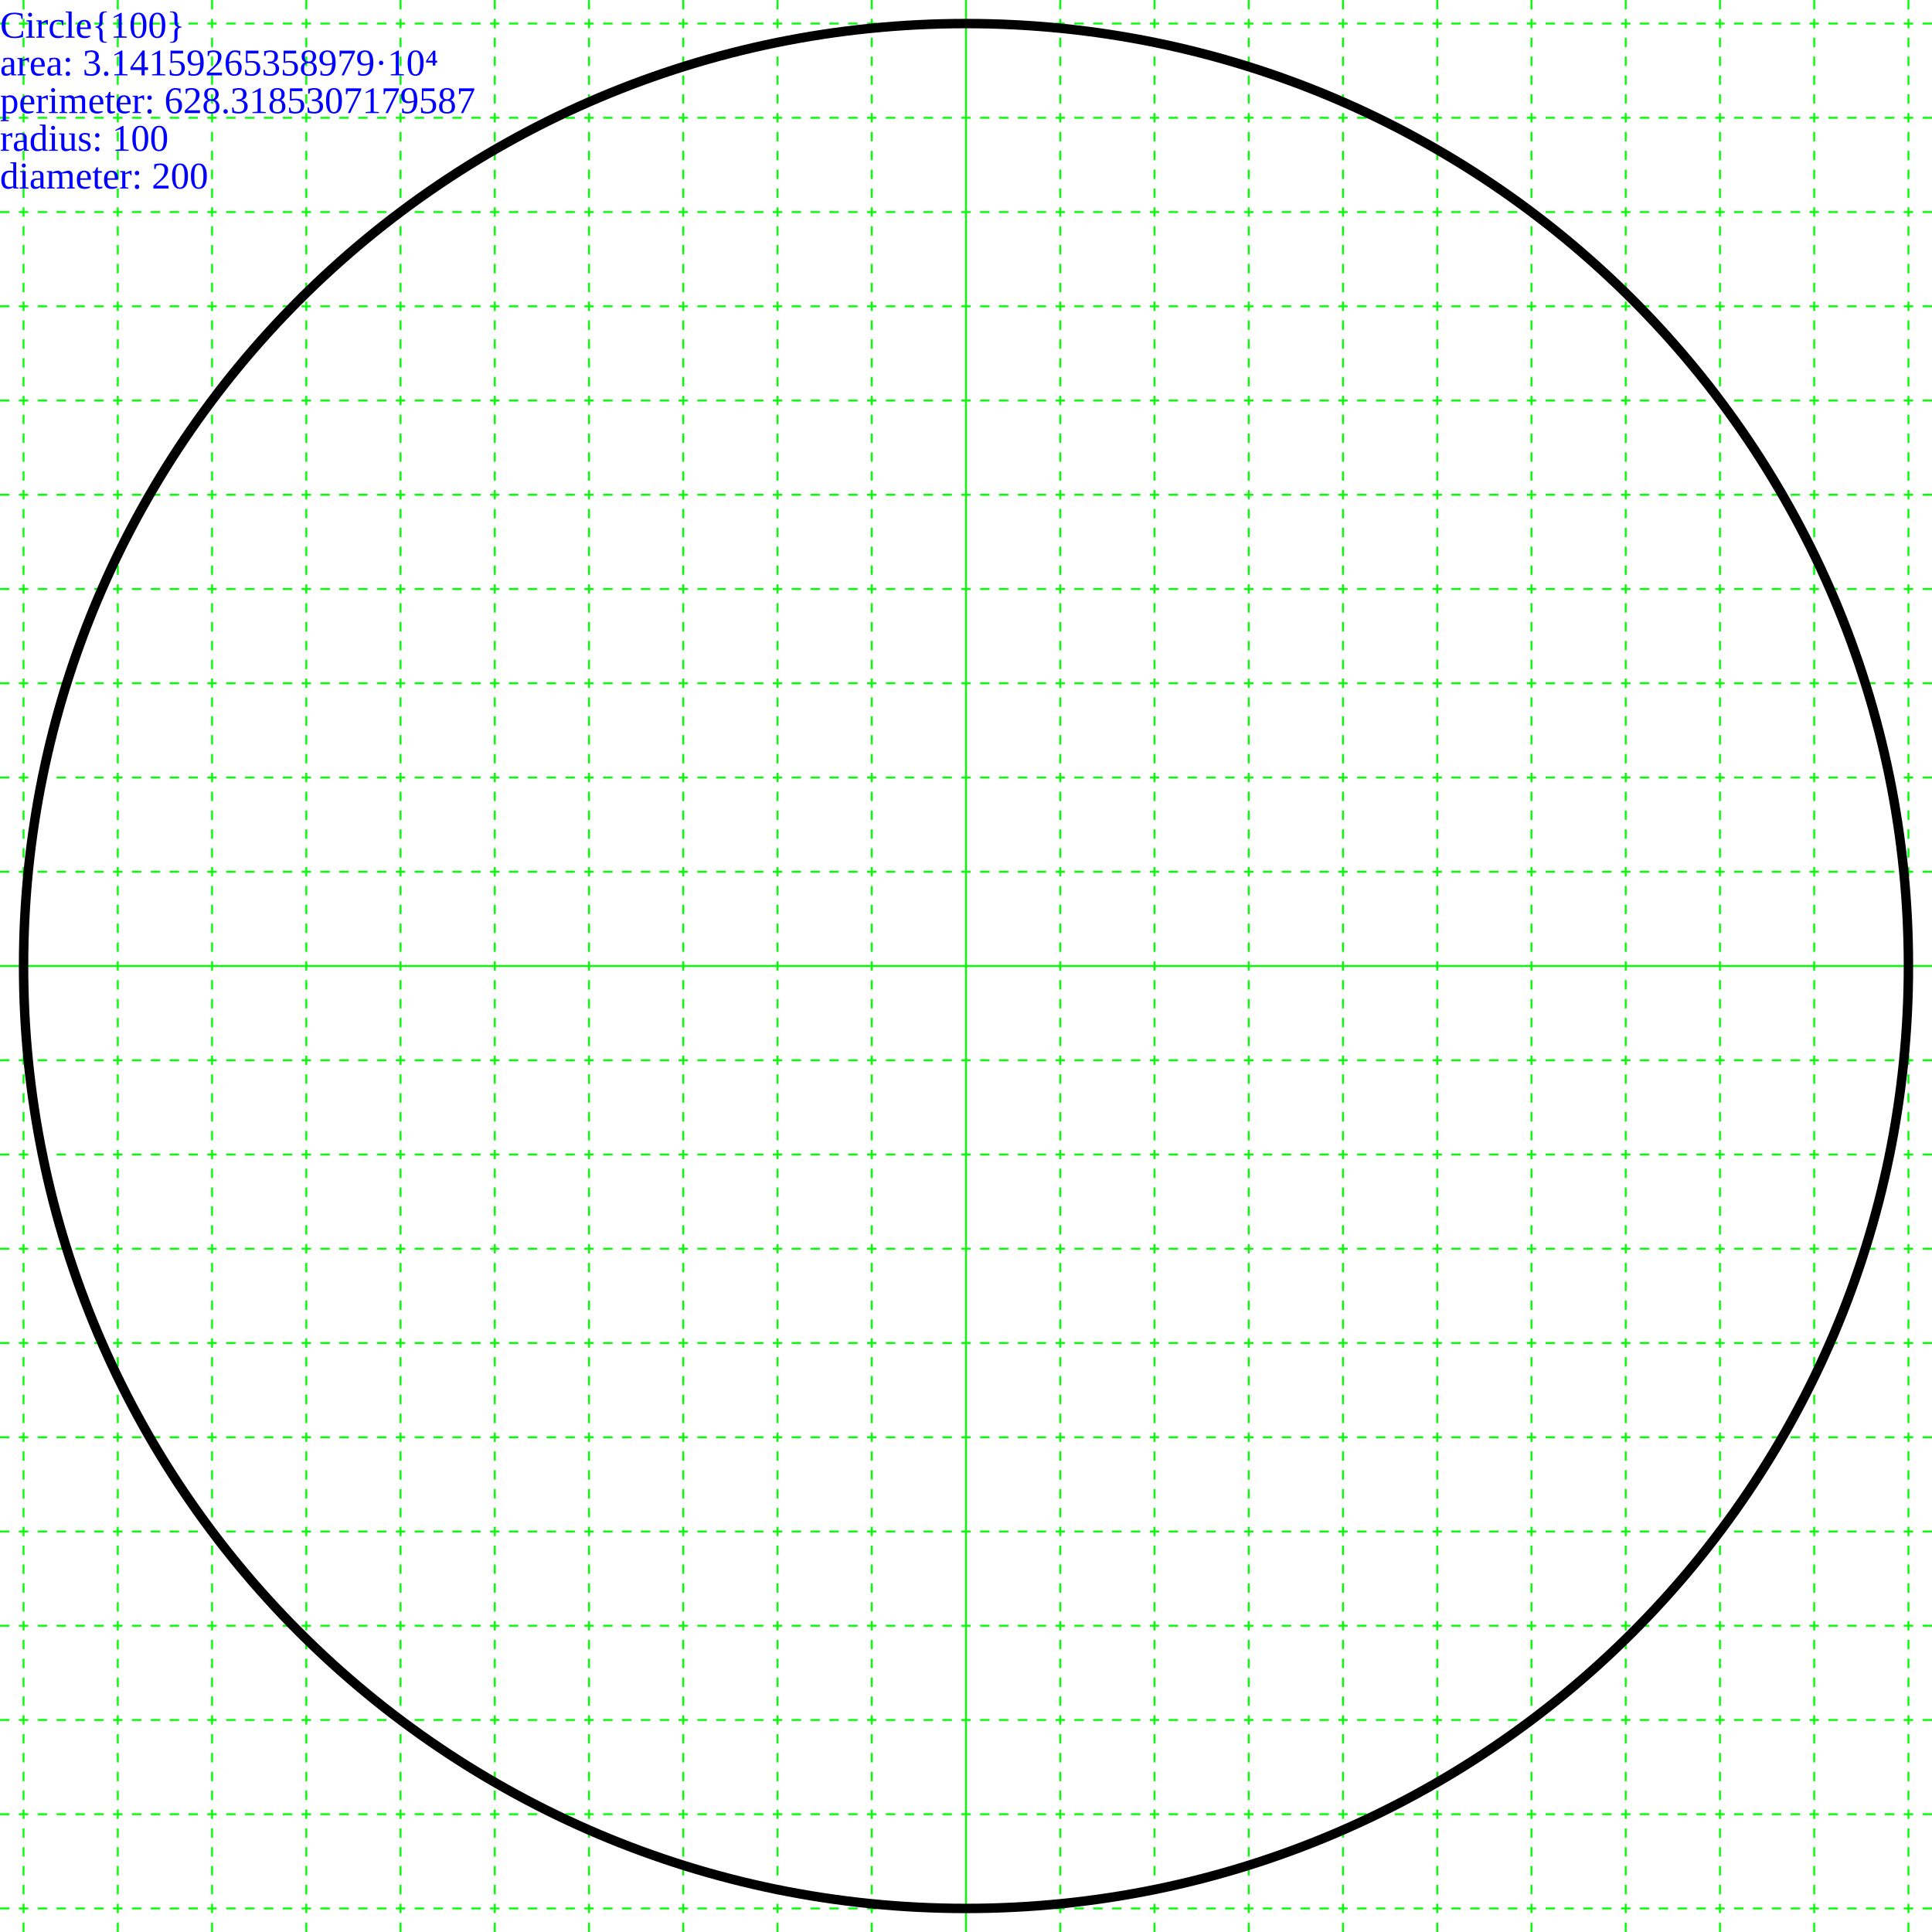
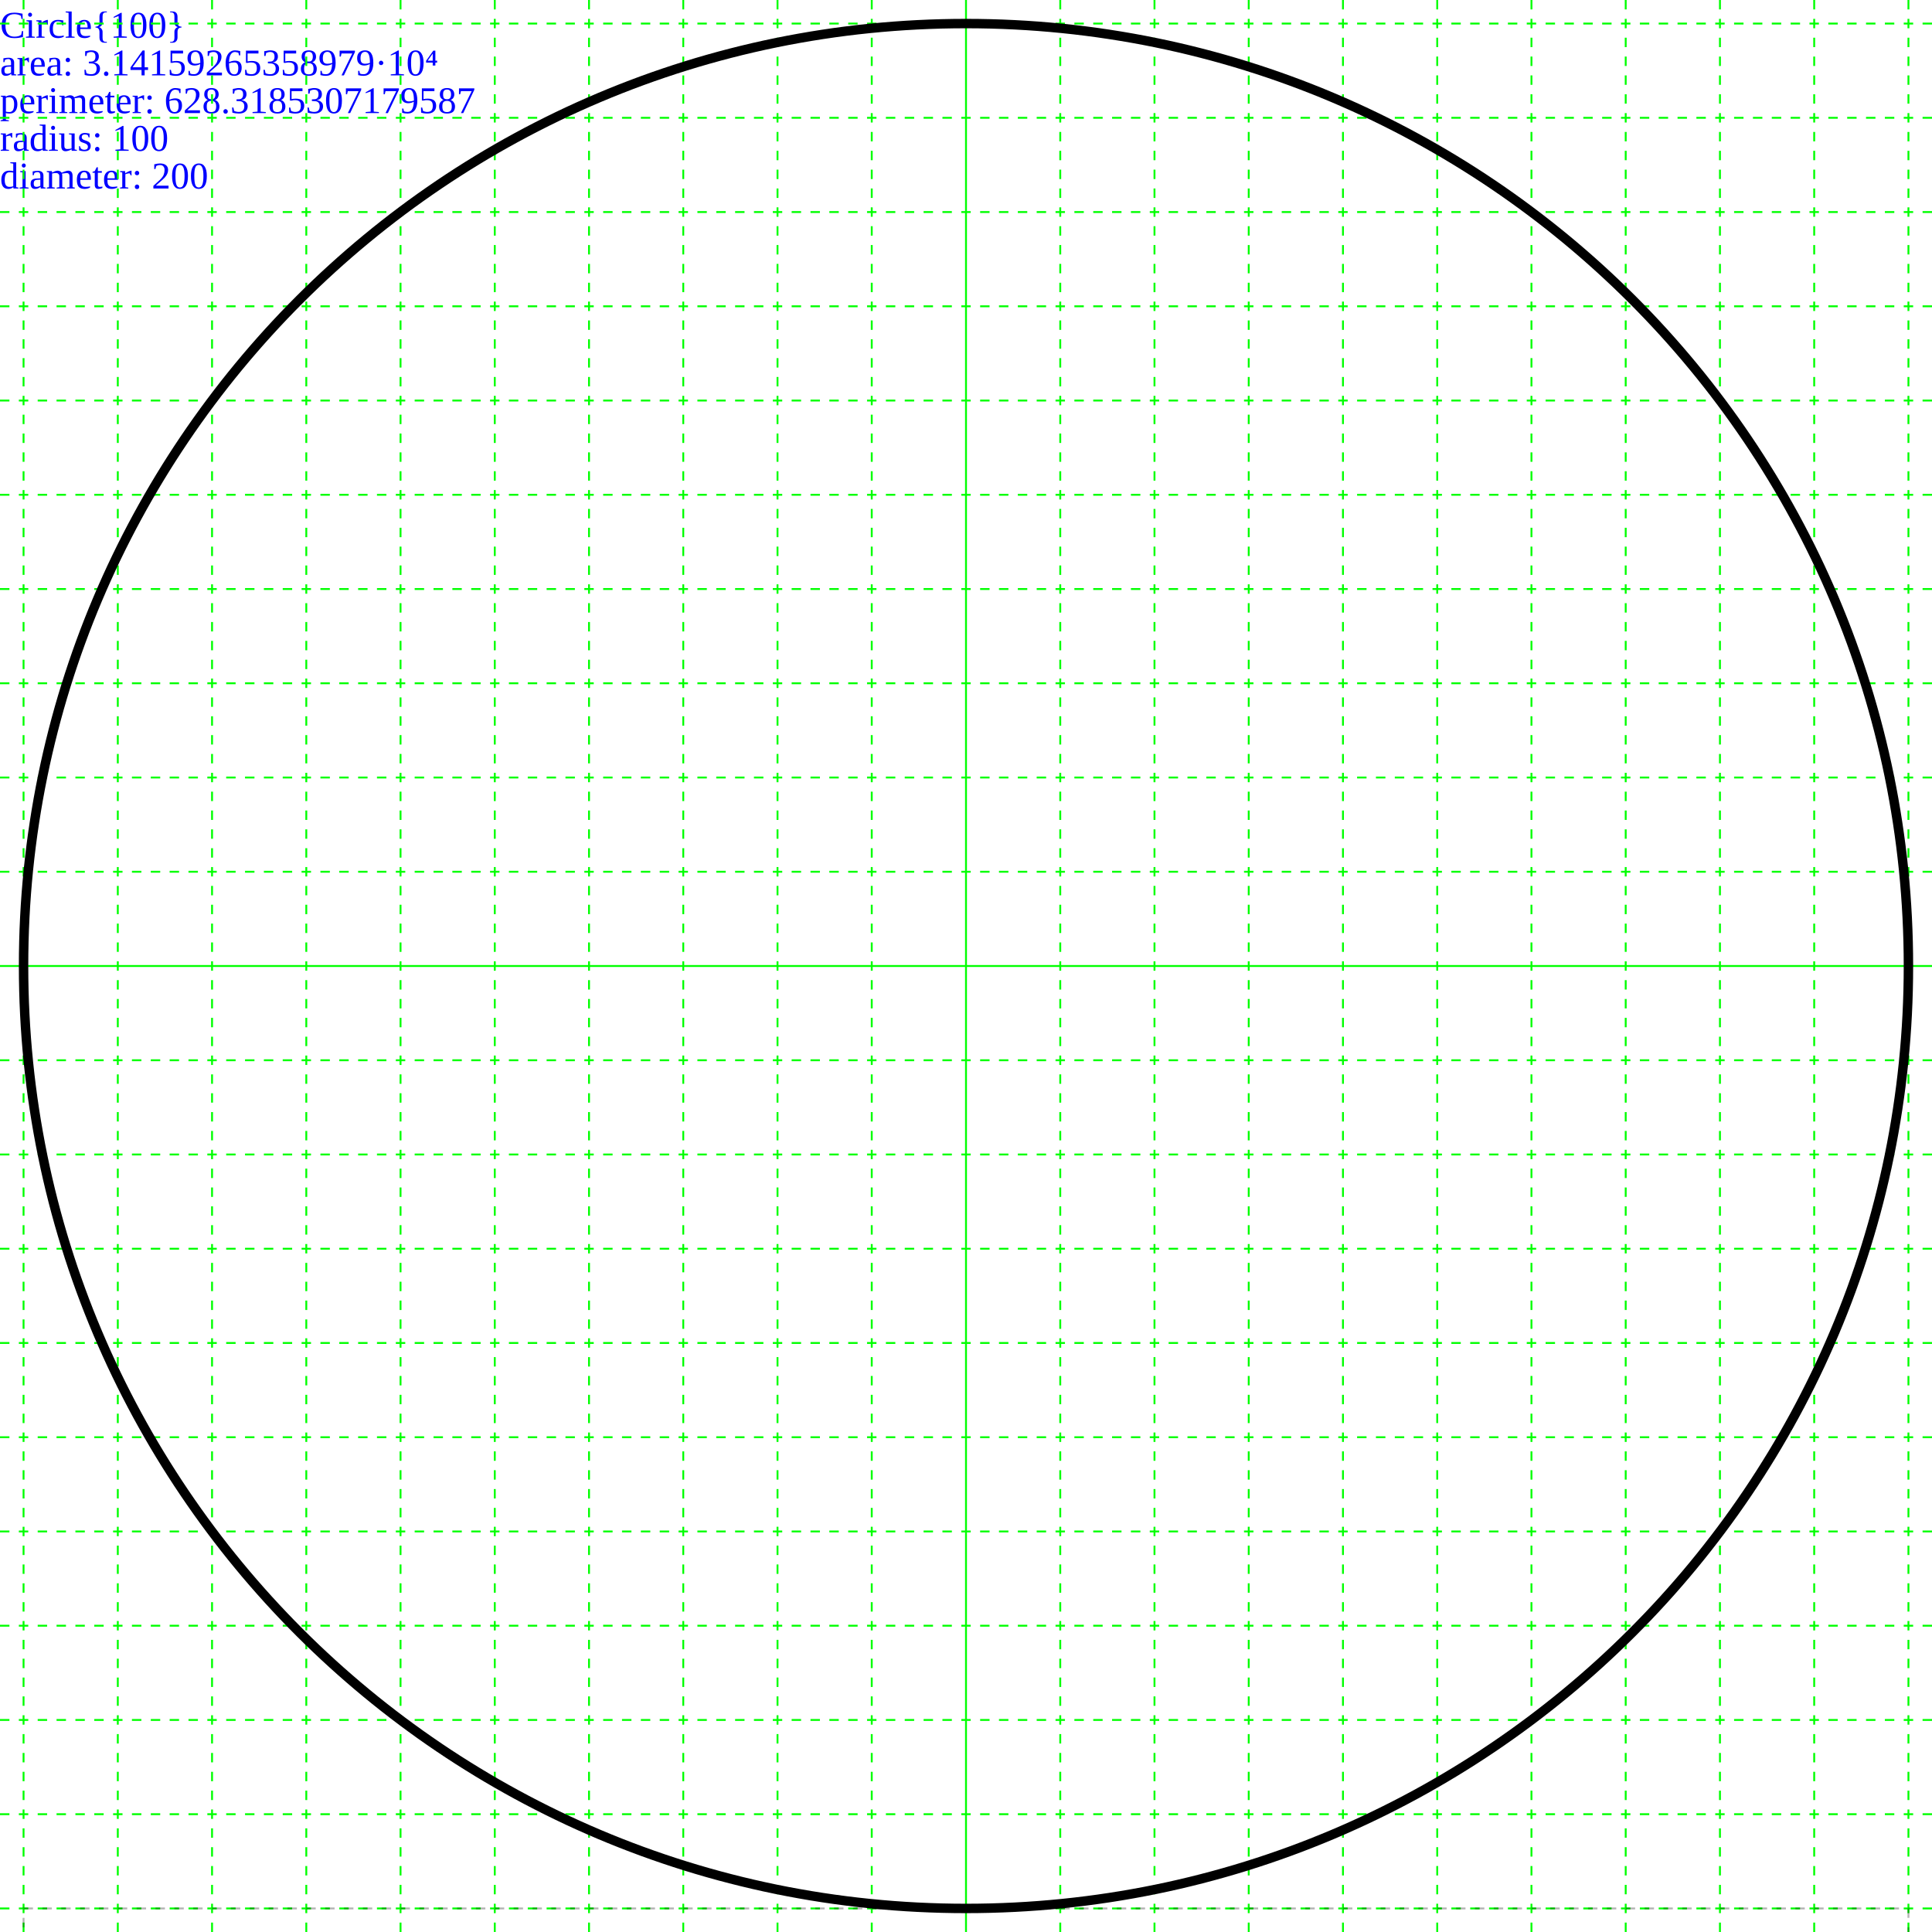
<svg xmlns="http://www.w3.org/2000/svg" height="205.0" width="205.0">
-   <g id="grid">
-     <line stroke="#00ff00" stroke-width="0.2" x1="102.5" x2="102.5" y1="0" y2="205.0" />
-     <line stroke="#00ff00" stroke-dasharray="1,1" stroke-width="0.2" x1="112.5" x2="112.5" y1="0" y2="205" />
-     <line stroke="#00ff00" stroke-dasharray="1,1" stroke-width="0.2" x1="92.5" x2="92.5" y1="0" y2="205" />
-     <line stroke="#00ff00" stroke-dasharray="1,1" stroke-width="0.2" x1="122.5" x2="122.5" y1="0" y2="205" />
-     <line stroke="#00ff00" stroke-dasharray="1,1" stroke-width="0.2" x1="82.5" x2="82.5" y1="0" y2="205" />
-     <line stroke="#00ff00" stroke-dasharray="1,1" stroke-width="0.2" x1="132.5" x2="132.5" y1="0" y2="205" />
-     <line stroke="#00ff00" stroke-dasharray="1,1" stroke-width="0.2" x1="72.5" x2="72.5" y1="0" y2="205" />
-     <line stroke="#00ff00" stroke-dasharray="1,1" stroke-width="0.2" x1="142.5" x2="142.5" y1="0" y2="205" />
-     <line stroke="#00ff00" stroke-dasharray="1,1" stroke-width="0.2" x1="62.5" x2="62.5" y1="0" y2="205" />
-     <line stroke="#00ff00" stroke-dasharray="1,1" stroke-width="0.2" x1="152.5" x2="152.5" y1="0" y2="205" />
-     <line stroke="#00ff00" stroke-dasharray="1,1" stroke-width="0.2" x1="52.5" x2="52.5" y1="0" y2="205" />
-     <line stroke="#00ff00" stroke-dasharray="1,1" stroke-width="0.2" x1="162.5" x2="162.5" y1="0" y2="205" />
-     <line stroke="#00ff00" stroke-dasharray="1,1" stroke-width="0.2" x1="42.5" x2="42.5" y1="0" y2="205" />
-     <line stroke="#00ff00" stroke-dasharray="1,1" stroke-width="0.2" x1="172.5" x2="172.5" y1="0" y2="205" />
-     <line stroke="#00ff00" stroke-dasharray="1,1" stroke-width="0.2" x1="32.5" x2="32.5" y1="0" y2="205" />
-     <line stroke="#00ff00" stroke-dasharray="1,1" stroke-width="0.2" x1="182.5" x2="182.5" y1="0" y2="205" />
-     <line stroke="#00ff00" stroke-dasharray="1,1" stroke-width="0.2" x1="22.5" x2="22.5" y1="0" y2="205" />
-     <line stroke="#00ff00" stroke-dasharray="1,1" stroke-width="0.2" x1="192.5" x2="192.5" y1="0" y2="205" />
-     <line stroke="#00ff00" stroke-dasharray="1,1" stroke-width="0.2" x1="12.5" x2="12.5" y1="0" y2="205" />
-     <line stroke="#00ff00" stroke-dasharray="1,1" stroke-width="0.2" x1="202.5" x2="202.5" y1="0" y2="205" />
-     <line stroke="#00ff00" stroke-dasharray="1,1" stroke-width="0.2" x1="2.5" x2="2.5" y1="0" y2="205" />
-     <line stroke="#00ff00" stroke-dasharray="1,1" stroke-width="0.2" x1="212.5" x2="212.5" y1="0" y2="205" />
-     <line stroke="#00ff00" stroke-dasharray="1,1" stroke-width="0.2" x1="-7.5" x2="-7.5" y1="0" y2="205" />
-     <line stroke="#00ff00" stroke-width="0.2" x1="0" x2="205.0" y1="102.5" y2="102.5" />
-     <line stroke="#00ff00" stroke-dasharray="1,1" stroke-width="0.2" x1="0" x2="205" y1="112.5" y2="112.5" />
-     <line stroke="#00ff00" stroke-dasharray="1,1" stroke-width="0.2" x1="0" x2="205" y1="92.5" y2="92.5" />
-     <line stroke="#00ff00" stroke-dasharray="1,1" stroke-width="0.2" x1="0" x2="205" y1="122.5" y2="122.5" />
-     <line stroke="#00ff00" stroke-dasharray="1,1" stroke-width="0.2" x1="0" x2="205" y1="82.5" y2="82.5" />
-     <line stroke="#00ff00" stroke-dasharray="1,1" stroke-width="0.2" x1="0" x2="205" y1="132.5" y2="132.5" />
-     <line stroke="#00ff00" stroke-dasharray="1,1" stroke-width="0.2" x1="0" x2="205" y1="72.5" y2="72.5" />
-     <line stroke="#00ff00" stroke-dasharray="1,1" stroke-width="0.2" x1="0" x2="205" y1="142.5" y2="142.5" />
-     <line stroke="#00ff00" stroke-dasharray="1,1" stroke-width="0.2" x1="0" x2="205" y1="62.5" y2="62.5" />
-     <line stroke="#00ff00" stroke-dasharray="1,1" stroke-width="0.2" x1="0" x2="205" y1="152.5" y2="152.5" />
-     <line stroke="#00ff00" stroke-dasharray="1,1" stroke-width="0.2" x1="0" x2="205" y1="52.5" y2="52.5" />
-     <line stroke="#00ff00" stroke-dasharray="1,1" stroke-width="0.2" x1="0" x2="205" y1="162.5" y2="162.5" />
-     <line stroke="#00ff00" stroke-dasharray="1,1" stroke-width="0.2" x1="0" x2="205" y1="42.5" y2="42.5" />
-     <line stroke="#00ff00" stroke-dasharray="1,1" stroke-width="0.2" x1="0" x2="205" y1="172.5" y2="172.5" />
-     <line stroke="#00ff00" stroke-dasharray="1,1" stroke-width="0.2" x1="0" x2="205" y1="32.5" y2="32.5" />
-     <line stroke="#00ff00" stroke-dasharray="1,1" stroke-width="0.2" x1="0" x2="205" y1="182.5" y2="182.5" />
-     <line stroke="#00ff00" stroke-dasharray="1,1" stroke-width="0.2" x1="0" x2="205" y1="22.5" y2="22.5" />
-     <line stroke="#00ff00" stroke-dasharray="1,1" stroke-width="0.2" x1="0" x2="205" y1="192.5" y2="192.5" />
-     <line stroke="#00ff00" stroke-dasharray="1,1" stroke-width="0.2" x1="0" x2="205" y1="12.5" y2="12.5" />
-     <line stroke="#00ff00" stroke-dasharray="1,1" stroke-width="0.2" x1="0" x2="205" y1="202.5" y2="202.5" />
-     <line stroke="#00ff00" stroke-dasharray="1,1" stroke-width="0.2" x1="0" x2="205" y1="2.5" y2="2.5" />
-     <line stroke="#00ff00" stroke-dasharray="1,1" stroke-width="0.2" x1="0" x2="205" y1="212.5" y2="212.5" />
-     <line stroke="#00ff00" stroke-dasharray="1,1" stroke-width="0.2" x1="0" x2="205" y1="-7.5" y2="-7.5" />
-     <line stroke="#00ff00" stroke-dasharray="1,1" stroke-width="0.2" x1="0" x2="205" y1="222.5" y2="222.5" />
-     <line stroke="#00ff00" stroke-dasharray="1,1" stroke-width="0.2" x1="0" x2="205" y1="-17.5" y2="-17.5" />
-     <line stroke="#00ff00" stroke-dasharray="1,1" stroke-width="0.2" x1="0" x2="205" y1="232.5" y2="232.5" />
-     <line stroke="#00ff00" stroke-dasharray="1,1" stroke-width="0.2" x1="0" x2="205" y1="-27.5" y2="-27.5" />
-     <line stroke="#00ff00" stroke-dasharray="1,1" stroke-width="0.2" x1="0" x2="205" y1="242.5" y2="242.5" />
-     <line stroke="#00ff00" stroke-dasharray="1,1" stroke-width="0.2" x1="0" x2="205" y1="-37.5" y2="-37.5" />
-     <line stroke="#00ff00" stroke-dasharray="1,1" stroke-width="0.2" x1="0" x2="205" y1="252.5" y2="252.5" />
-     <line stroke="#00ff00" stroke-dasharray="1,1" stroke-width="0.2" x1="0" x2="205" y1="-47.5" y2="-47.5" />
-     <line stroke="#00ff00" stroke-dasharray="1,1" stroke-width="0.2" x1="0" x2="205" y1="262.5" y2="262.5" />
-     <line stroke="#00ff00" stroke-dasharray="1,1" stroke-width="0.2" x1="0" x2="205" y1="-57.5" y2="-57.5" />
-     <line stroke="#00ff00" stroke-dasharray="1,1" stroke-width="0.2" x1="0" x2="205" y1="272.5" y2="272.5" />
-     <line stroke="#00ff00" stroke-dasharray="1,1" stroke-width="0.2" x1="0" x2="205" y1="-67.5" y2="-67.5" />
-     <line stroke="#00ff00" stroke-dasharray="1,1" stroke-width="0.2" x1="0" x2="205" y1="282.5" y2="282.5" />
-     <line stroke="#00ff00" stroke-dasharray="1,1" stroke-width="0.2" x1="0" x2="205" y1="-77.5" y2="-77.5" />
-     <line stroke="#00ff00" stroke-dasharray="1,1" stroke-width="0.2" x1="0" x2="205" y1="292.5" y2="292.5" />
-     <line stroke="#00ff00" stroke-dasharray="1,1" stroke-width="0.2" x1="0" x2="205" y1="-87.5" y2="-87.5" />
-     <line stroke="#00ff00" stroke-dasharray="1,1" stroke-width="0.2" x1="0" x2="205" y1="302.5" y2="302.5" />
-     <line stroke="#00ff00" stroke-dasharray="1,1" stroke-width="0.2" x1="0" x2="205" y1="-97.5" y2="-97.5" />
-     <line stroke="#00ff00" stroke-dasharray="1,1" stroke-width="0.2" x1="0" x2="205" y1="312.5" y2="312.5" />
-     <line stroke="#00ff00" stroke-dasharray="1,1" stroke-width="0.2" x1="0" x2="205" y1="-107.5" y2="-107.5" />
-   </g>
  <g>
    <text fill="blue" font-size="4.0" id="info" x="0" y="0">
      <tspan dy="4.0" x="0">Circle{100}</tspan>
      <tspan dy="4.0" x="0">area: 3.14159265358979·10⁴</tspan>
      <tspan dy="4.0" x="0">perimeter: 628.3185307179587</tspan>
      <tspan dy="4.0" x="0">radius: 100</tspan>
      <tspan dy="4.0" x="0">diameter: 200</tspan>
    </text>
  </g>
-   <g>
-     <circle cx="102.5" cy="102.5" fill="none" r="100.0" stroke="black" stroke-width="1" />
+   <g transform="translate(102.5,102.5)">
+     <g id="grid">
+       <line stroke="#00ff00" stroke-width="0.2" x1="0" x2="0" y1="-102.5" y2="102.5" />
+       <line stroke="#00ff00" stroke-dasharray="1,1" stroke-width="0.2" x1="10.0" x2="10.0" y1="-102.5" y2="102.5" />
+       <line stroke="#00ff00" stroke-dasharray="1,1" stroke-width="0.2" x1="-10.0" x2="-10.0" y1="-102.5" y2="102.5" />
+       <line stroke="#00ff00" stroke-dasharray="1,1" stroke-width="0.2" x1="20.0" x2="20.0" y1="-102.5" y2="102.5" />
+       <line stroke="#00ff00" stroke-dasharray="1,1" stroke-width="0.2" x1="-20.0" x2="-20.0" y1="-102.5" y2="102.5" />
+       <line stroke="#00ff00" stroke-dasharray="1,1" stroke-width="0.2" x1="30.0" x2="30.0" y1="-102.5" y2="102.5" />
+       <line stroke="#00ff00" stroke-dasharray="1,1" stroke-width="0.2" x1="-30.0" x2="-30.0" y1="-102.5" y2="102.5" />
+       <line stroke="#00ff00" stroke-dasharray="1,1" stroke-width="0.2" x1="40.0" x2="40.0" y1="-102.5" y2="102.5" />
+       <line stroke="#00ff00" stroke-dasharray="1,1" stroke-width="0.2" x1="-40.0" x2="-40.0" y1="-102.5" y2="102.5" />
+       <line stroke="#00ff00" stroke-dasharray="1,1" stroke-width="0.2" x1="50.0" x2="50.0" y1="-102.5" y2="102.5" />
+       <line stroke="#00ff00" stroke-dasharray="1,1" stroke-width="0.2" x1="-50.0" x2="-50.0" y1="-102.5" y2="102.5" />
+       <line stroke="#00ff00" stroke-dasharray="1,1" stroke-width="0.2" x1="60.0" x2="60.0" y1="-102.5" y2="102.5" />
+       <line stroke="#00ff00" stroke-dasharray="1,1" stroke-width="0.2" x1="-60.0" x2="-60.0" y1="-102.5" y2="102.5" />
+       <line stroke="#00ff00" stroke-dasharray="1,1" stroke-width="0.2" x1="70.0" x2="70.0" y1="-102.5" y2="102.5" />
+       <line stroke="#00ff00" stroke-dasharray="1,1" stroke-width="0.2" x1="-70.0" x2="-70.0" y1="-102.5" y2="102.5" />
+       <line stroke="#00ff00" stroke-dasharray="1,1" stroke-width="0.2" x1="80.0" x2="80.0" y1="-102.5" y2="102.5" />
+       <line stroke="#00ff00" stroke-dasharray="1,1" stroke-width="0.2" x1="-80.0" x2="-80.0" y1="-102.5" y2="102.5" />
+       <line stroke="#00ff00" stroke-dasharray="1,1" stroke-width="0.2" x1="90.0" x2="90.0" y1="-102.5" y2="102.5" />
+       <line stroke="#00ff00" stroke-dasharray="1,1" stroke-width="0.2" x1="-90.0" x2="-90.0" y1="-102.5" y2="102.5" />
+       <line stroke="#00ff00" stroke-dasharray="1,1" stroke-width="0.2" x1="100.0" x2="100.0" y1="-102.5" y2="102.5" />
+       <line stroke="#00ff00" stroke-dasharray="1,1" stroke-width="0.2" x1="-100.0" x2="-100.0" y1="-102.5" y2="102.5" />
+       <line stroke="#00ff00" stroke-dasharray="1,1" stroke-width="0.2" x1="110.0" x2="110.0" y1="-102.5" y2="102.5" />
+       <line stroke="#00ff00" stroke-dasharray="1,1" stroke-width="0.2" x1="-110.0" x2="-110.0" y1="-102.5" y2="102.5" />
+       <line stroke="#00ff00" stroke-width="0.2" x1="-102.5" x2="102.5" y1="0" y2="0" />
+       <line stroke="#00ff00" stroke-dasharray="1,1" stroke-width="0.2" x1="-102.5" x2="102.5" y1="10.0" y2="10.0" />
+       <line stroke="#00ff00" stroke-dasharray="1,1" stroke-width="0.2" x1="-102.5" x2="102.5" y1="-10.0" y2="-10.0" />
+       <line stroke="#00ff00" stroke-dasharray="1,1" stroke-width="0.2" x1="-102.5" x2="102.5" y1="20.0" y2="20.0" />
+       <line stroke="#00ff00" stroke-dasharray="1,1" stroke-width="0.2" x1="-102.5" x2="102.5" y1="-20.0" y2="-20.0" />
+       <line stroke="#00ff00" stroke-dasharray="1,1" stroke-width="0.2" x1="-102.5" x2="102.5" y1="30.0" y2="30.0" />
+       <line stroke="#00ff00" stroke-dasharray="1,1" stroke-width="0.2" x1="-102.5" x2="102.5" y1="-30.0" y2="-30.0" />
+       <line stroke="#00ff00" stroke-dasharray="1,1" stroke-width="0.2" x1="-102.5" x2="102.5" y1="40.0" y2="40.0" />
+       <line stroke="#00ff00" stroke-dasharray="1,1" stroke-width="0.2" x1="-102.5" x2="102.5" y1="-40.0" y2="-40.0" />
+       <line stroke="#00ff00" stroke-dasharray="1,1" stroke-width="0.2" x1="-102.5" x2="102.5" y1="50.0" y2="50.0" />
+       <line stroke="#00ff00" stroke-dasharray="1,1" stroke-width="0.2" x1="-102.5" x2="102.5" y1="-50.0" y2="-50.0" />
+       <line stroke="#00ff00" stroke-dasharray="1,1" stroke-width="0.2" x1="-102.5" x2="102.5" y1="60.0" y2="60.0" />
+       <line stroke="#00ff00" stroke-dasharray="1,1" stroke-width="0.2" x1="-102.5" x2="102.5" y1="-60.0" y2="-60.0" />
+       <line stroke="#00ff00" stroke-dasharray="1,1" stroke-width="0.2" x1="-102.5" x2="102.5" y1="70.0" y2="70.0" />
+       <line stroke="#00ff00" stroke-dasharray="1,1" stroke-width="0.2" x1="-102.5" x2="102.5" y1="-70.0" y2="-70.0" />
+       <line stroke="#00ff00" stroke-dasharray="1,1" stroke-width="0.2" x1="-102.5" x2="102.5" y1="80.0" y2="80.0" />
+       <line stroke="#00ff00" stroke-dasharray="1,1" stroke-width="0.2" x1="-102.5" x2="102.5" y1="-80.0" y2="-80.0" />
+       <line stroke="#00ff00" stroke-dasharray="1,1" stroke-width="0.2" x1="-102.5" x2="102.5" y1="90.0" y2="90.0" />
+       <line stroke="#00ff00" stroke-dasharray="1,1" stroke-width="0.2" x1="-102.5" x2="102.5" y1="-90.0" y2="-90.0" />
+       <line stroke="#00ff00" stroke-dasharray="1,1" stroke-width="0.2" x1="-102.5" x2="102.5" y1="100.0" y2="100.0" />
+       <line stroke="#00ff00" stroke-dasharray="1,1" stroke-width="0.2" x1="-102.5" x2="102.5" y1="-100.0" y2="-100.0" />
+       <line stroke="#00ff00" stroke-dasharray="1,1" stroke-width="0.2" x1="-102.5" x2="102.5" y1="110.0" y2="110.0" />
+       <line stroke="#00ff00" stroke-dasharray="1,1" stroke-width="0.2" x1="-102.5" x2="102.5" y1="-110.0" y2="-110.0" />
+       <line stroke="#00ff00" stroke-dasharray="1,1" stroke-width="0.2" x1="-102.5" x2="102.5" y1="120.0" y2="120.0" />
+       <line stroke="#00ff00" stroke-dasharray="1,1" stroke-width="0.2" x1="-102.5" x2="102.5" y1="-120.0" y2="-120.0" />
+       <line stroke="#00ff00" stroke-dasharray="1,1" stroke-width="0.2" x1="-102.5" x2="102.5" y1="130.0" y2="130.0" />
+       <line stroke="#00ff00" stroke-dasharray="1,1" stroke-width="0.2" x1="-102.5" x2="102.5" y1="-130.0" y2="-130.0" />
+       <line stroke="#00ff00" stroke-dasharray="1,1" stroke-width="0.2" x1="-102.5" x2="102.5" y1="140.0" y2="140.0" />
+       <line stroke="#00ff00" stroke-dasharray="1,1" stroke-width="0.2" x1="-102.5" x2="102.5" y1="-140.0" y2="-140.0" />
+       <line stroke="#00ff00" stroke-dasharray="1,1" stroke-width="0.2" x1="-102.5" x2="102.5" y1="150.0" y2="150.0" />
+       <line stroke="#00ff00" stroke-dasharray="1,1" stroke-width="0.2" x1="-102.5" x2="102.5" y1="-150.0" y2="-150.0" />
+       <line stroke="#00ff00" stroke-dasharray="1,1" stroke-width="0.2" x1="-102.5" x2="102.5" y1="160.0" y2="160.0" />
+       <line stroke="#00ff00" stroke-dasharray="1,1" stroke-width="0.2" x1="-102.5" x2="102.5" y1="-160.0" y2="-160.0" />
+       <line stroke="#00ff00" stroke-dasharray="1,1" stroke-width="0.2" x1="-102.5" x2="102.5" y1="170.0" y2="170.0" />
+       <line stroke="#00ff00" stroke-dasharray="1,1" stroke-width="0.2" x1="-102.5" x2="102.5" y1="-170.0" y2="-170.0" />
+       <line stroke="#00ff00" stroke-dasharray="1,1" stroke-width="0.2" x1="-102.5" x2="102.5" y1="180.0" y2="180.0" />
+       <line stroke="#00ff00" stroke-dasharray="1,1" stroke-width="0.2" x1="-102.5" x2="102.5" y1="-180.0" y2="-180.0" />
+       <line stroke="#00ff00" stroke-dasharray="1,1" stroke-width="0.2" x1="-102.5" x2="102.5" y1="190.0" y2="190.0" />
+       <line stroke="#00ff00" stroke-dasharray="1,1" stroke-width="0.2" x1="-102.5" x2="102.5" y1="-190.0" y2="-190.0" />
+       <line stroke="#00ff00" stroke-dasharray="1,1" stroke-width="0.2" x1="-102.5" x2="102.5" y1="200.0" y2="200.0" />
+       <line stroke="#00ff00" stroke-dasharray="1,1" stroke-width="0.2" x1="-102.5" x2="102.5" y1="-200.0" y2="-200.0" />
+       <line stroke="#00ff00" stroke-dasharray="1,1" stroke-width="0.2" x1="-102.5" x2="102.5" y1="210.0" y2="210.0" />
+       <line stroke="#00ff00" stroke-dasharray="1,1" stroke-width="0.2" x1="-102.5" x2="102.5" y1="-210.0" y2="-210.0" />
+     </g>
+     <g>
+       <circle fill="none" r="100.0" stroke="black" stroke-width="1" />
+       <rect fill="none" height="200.0" stroke="black" stroke-dasharray="1,1" stroke-opacity="0.3" stroke-width="0.2" width="200.0" x="-100.0" y="100.0" />
+     </g>
  </g>
</svg>
